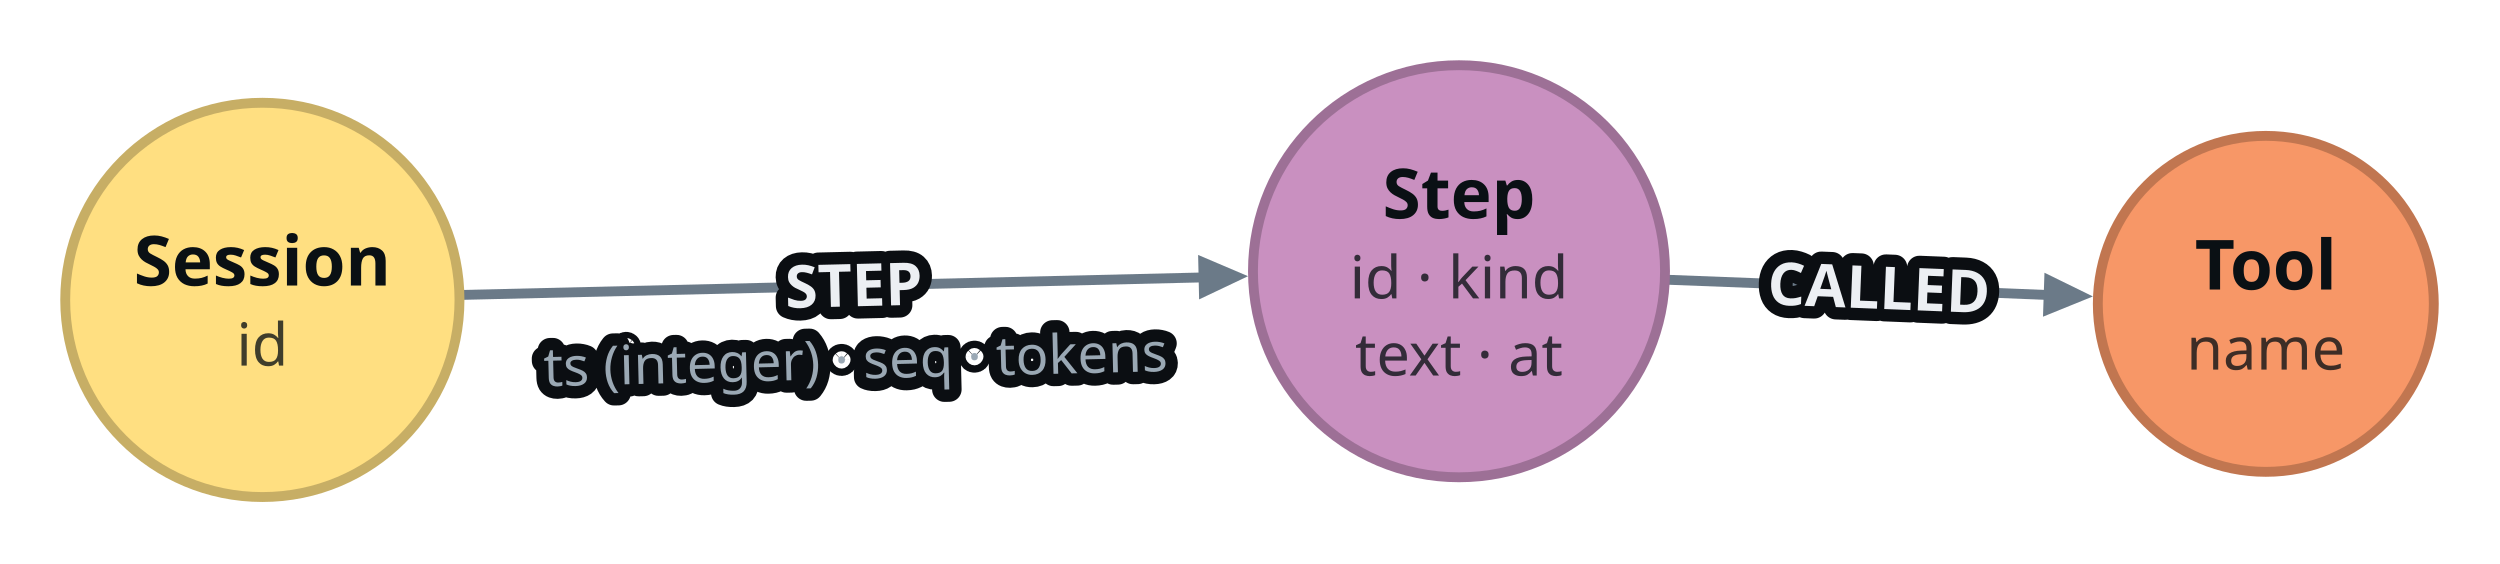
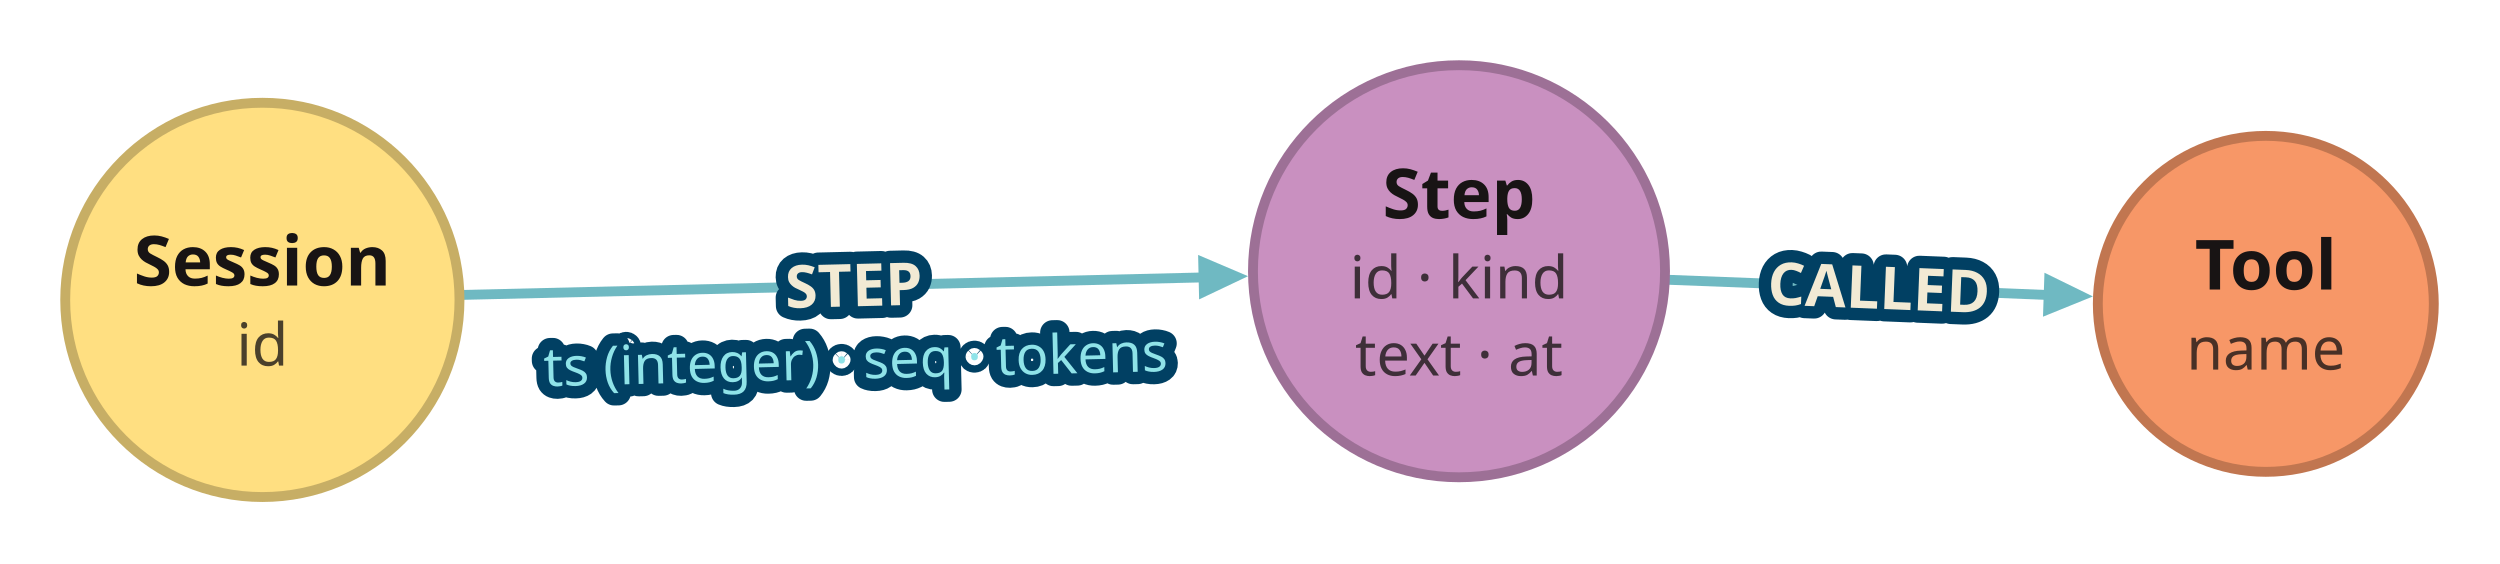
<svg xmlns="http://www.w3.org/2000/svg" id="d-agent-trajectory-timeline-1-dark" width="100%" style="max-width: 506px;" viewBox="-269 -59 506 114" role="img" aria-labelledby="d-agent-trajectory-timeline-1-dark-title d-agent-trajectory-timeline-1-dark-desc">
-   <style>#d-agent-trajectory-timeline-1-dark{font-family:"Public Sans",system-ui,sans-serif}#d-agent-trajectory-timeline-1-dark text{text-anchor:middle}#d-agent-trajectory-timeline-1-dark .rel{fill:none;stroke:#6B7A88;stroke-width:2}#d-agent-trajectory-timeline-1-dark .dash{stroke-dasharray:6 4}#d-agent-trajectory-timeline-1-dark .head{fill:#6B7A88}#d-agent-trajectory-timeline-1-dark .node circle{stroke-width:2}#d-agent-trajectory-timeline-1-dark .label{font-size:14px;font-weight:600;fill:#0A1014}#d-agent-trajectory-timeline-1-dark .props{font-size:12px;font-weight:400;fill:#0A1014;fill-opacity:0.78}#d-agent-trajectory-timeline-1-dark .type,#d-agent-trajectory-timeline-1-dark .rprops{stroke:#0B0E12;stroke-width:5px;stroke-linejoin:round;paint-order:stroke}#d-agent-trajectory-timeline-1-dark .type{font-size:12px;font-weight:600;fill:#ECEFF3}#d-agent-trajectory-timeline-1-dark .rprops{font-size:11px;font-weight:400;fill:#9AA8B4}</style>
+   <style>#d-agent-trajectory-timeline-1-dark{font-family:"Public Sans",system-ui,sans-serif}#d-agent-trajectory-timeline-1-dark text{text-anchor:middle}#d-agent-trajectory-timeline-1-dark .rel{fill:none;stroke:#6FB9C2;stroke-width:2}#d-agent-trajectory-timeline-1-dark .dash{stroke-dasharray:6 4}#d-agent-trajectory-timeline-1-dark .head{fill:#6FB9C2}#d-agent-trajectory-timeline-1-dark .node circle{stroke-width:2}#d-agent-trajectory-timeline-1-dark .label{font-size:14px;font-weight:600;fill:#181414}#d-agent-trajectory-timeline-1-dark .props{font-size:12px;font-weight:400;fill:#181414;fill-opacity:0.78}#d-agent-trajectory-timeline-1-dark .type,#d-agent-trajectory-timeline-1-dark .rprops{stroke:#014063;stroke-width:5px;stroke-linejoin:round;paint-order:stroke}#d-agent-trajectory-timeline-1-dark .type{font-size:12px;font-weight:600;fill:#F2EAD4}#d-agent-trajectory-timeline-1-dark .rprops{font-size:11px;font-weight:400;fill:#8FE3E8}</style>
  <g>
    <path class="rel" d="M-175.9,0.7 C-125.1,-0.5 -74.2,-1.7 -23.4,-2.9" />
    <path class="head" d="M-16.4,-3.1 L-26.3,1.6 L-26.5,-7.4 Z" />
    <path class="rel" d="M67.9,-2.4 C94.5,-1.4 121.1,-0.3 147.6,0.8" />
    <path class="head" d="M154.6,1 L144.5,5.1 L144.8,-3.8 Z" />
  </g>
  <g>
    <g class="node" transform="translate(-215.9,1.7)">
      <circle r="39.9" fill="#FFDF81" stroke="#C7AE65" />
      <text class="label" y="-7.8" dy="0.35em">Session</text>
      <text class="props" y="9.1" dy="0.35em">id</text>
    </g>
    <g class="node" transform="translate(26.3,-4.1)">
      <circle r="41.7" fill="#C990C0" stroke="#9D7096" />
      <text class="label" y="-15.6" dy="0.35em">Step</text>
      <text class="props" y="1.3" dy="0.35em">id · kind</text>
      <text class="props" y="16.9" dy="0.35em">text · at</text>
    </g>
    <g class="node" transform="translate(189.6,2.5)">
      <circle r="34" fill="#F79767" stroke="#C17650" />
      <text class="label" y="-7.8" dy="0.35em">Tool</text>
      <text class="props" y="9.1" dy="0.35em">name</text>
    </g>
  </g>
  <g>
    <g transform="translate(-96.2,-1.2) rotate(-1.4)">
      <text class="type" y="0" dy="0.35em">STEP</text>
      <text class="rprops" y="15" dy="0.35em">ts (integer) · seq · tokens</text>
    </g>
    <g transform="translate(111.3,-0.7) rotate(2.3)">
      <text class="type" y="0" dy="0.35em">CALLED</text>
    </g>
  </g>
</svg>
